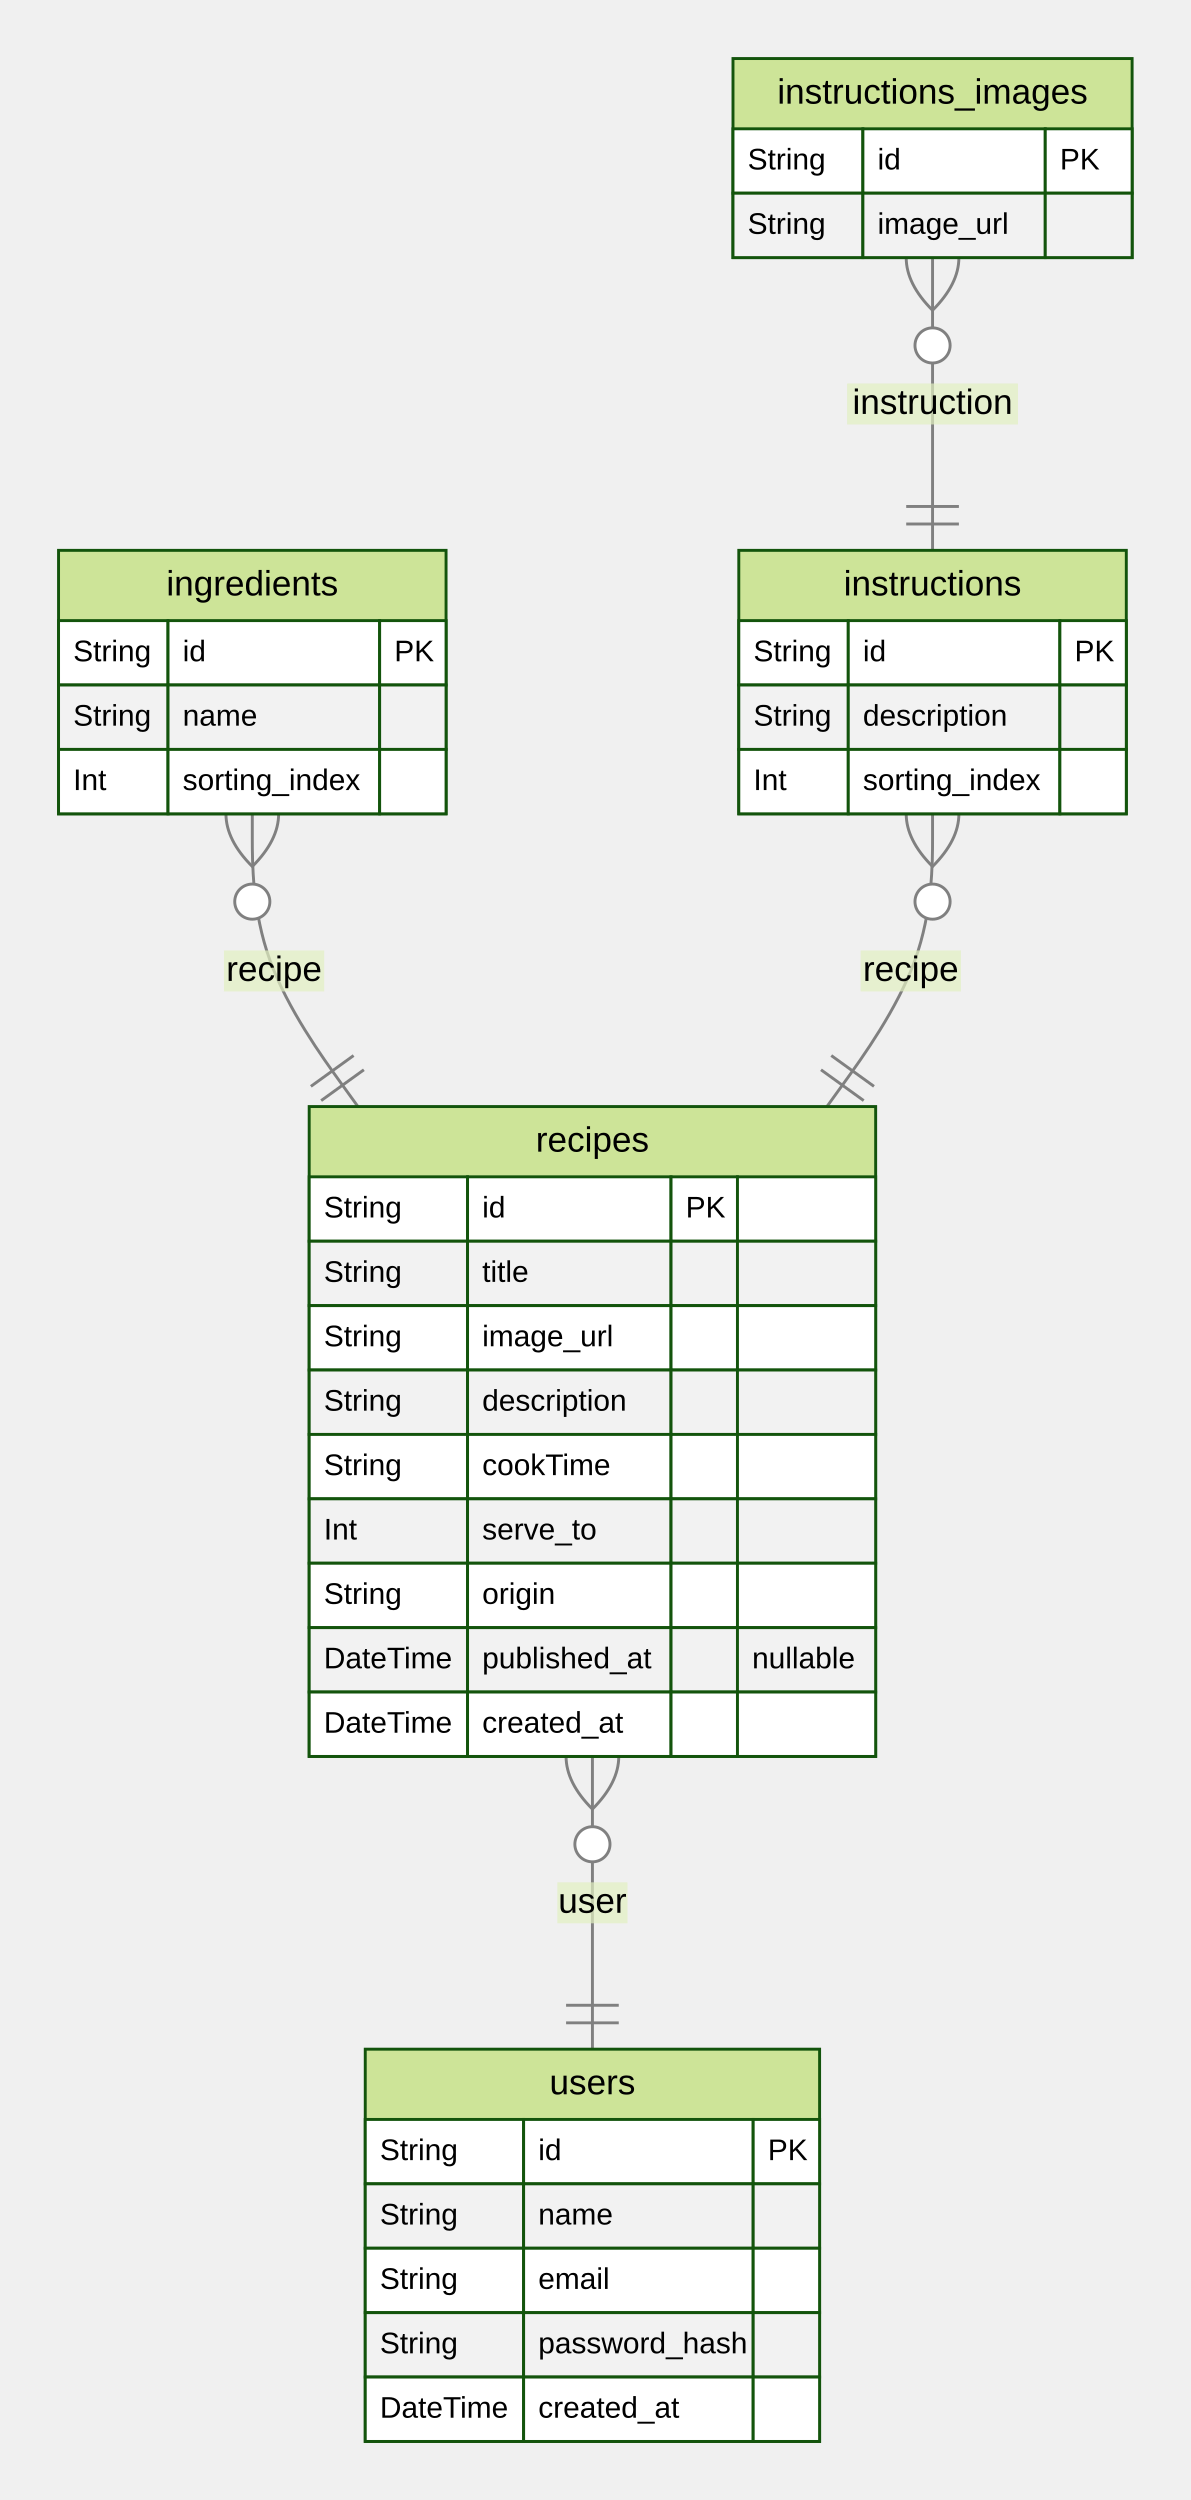
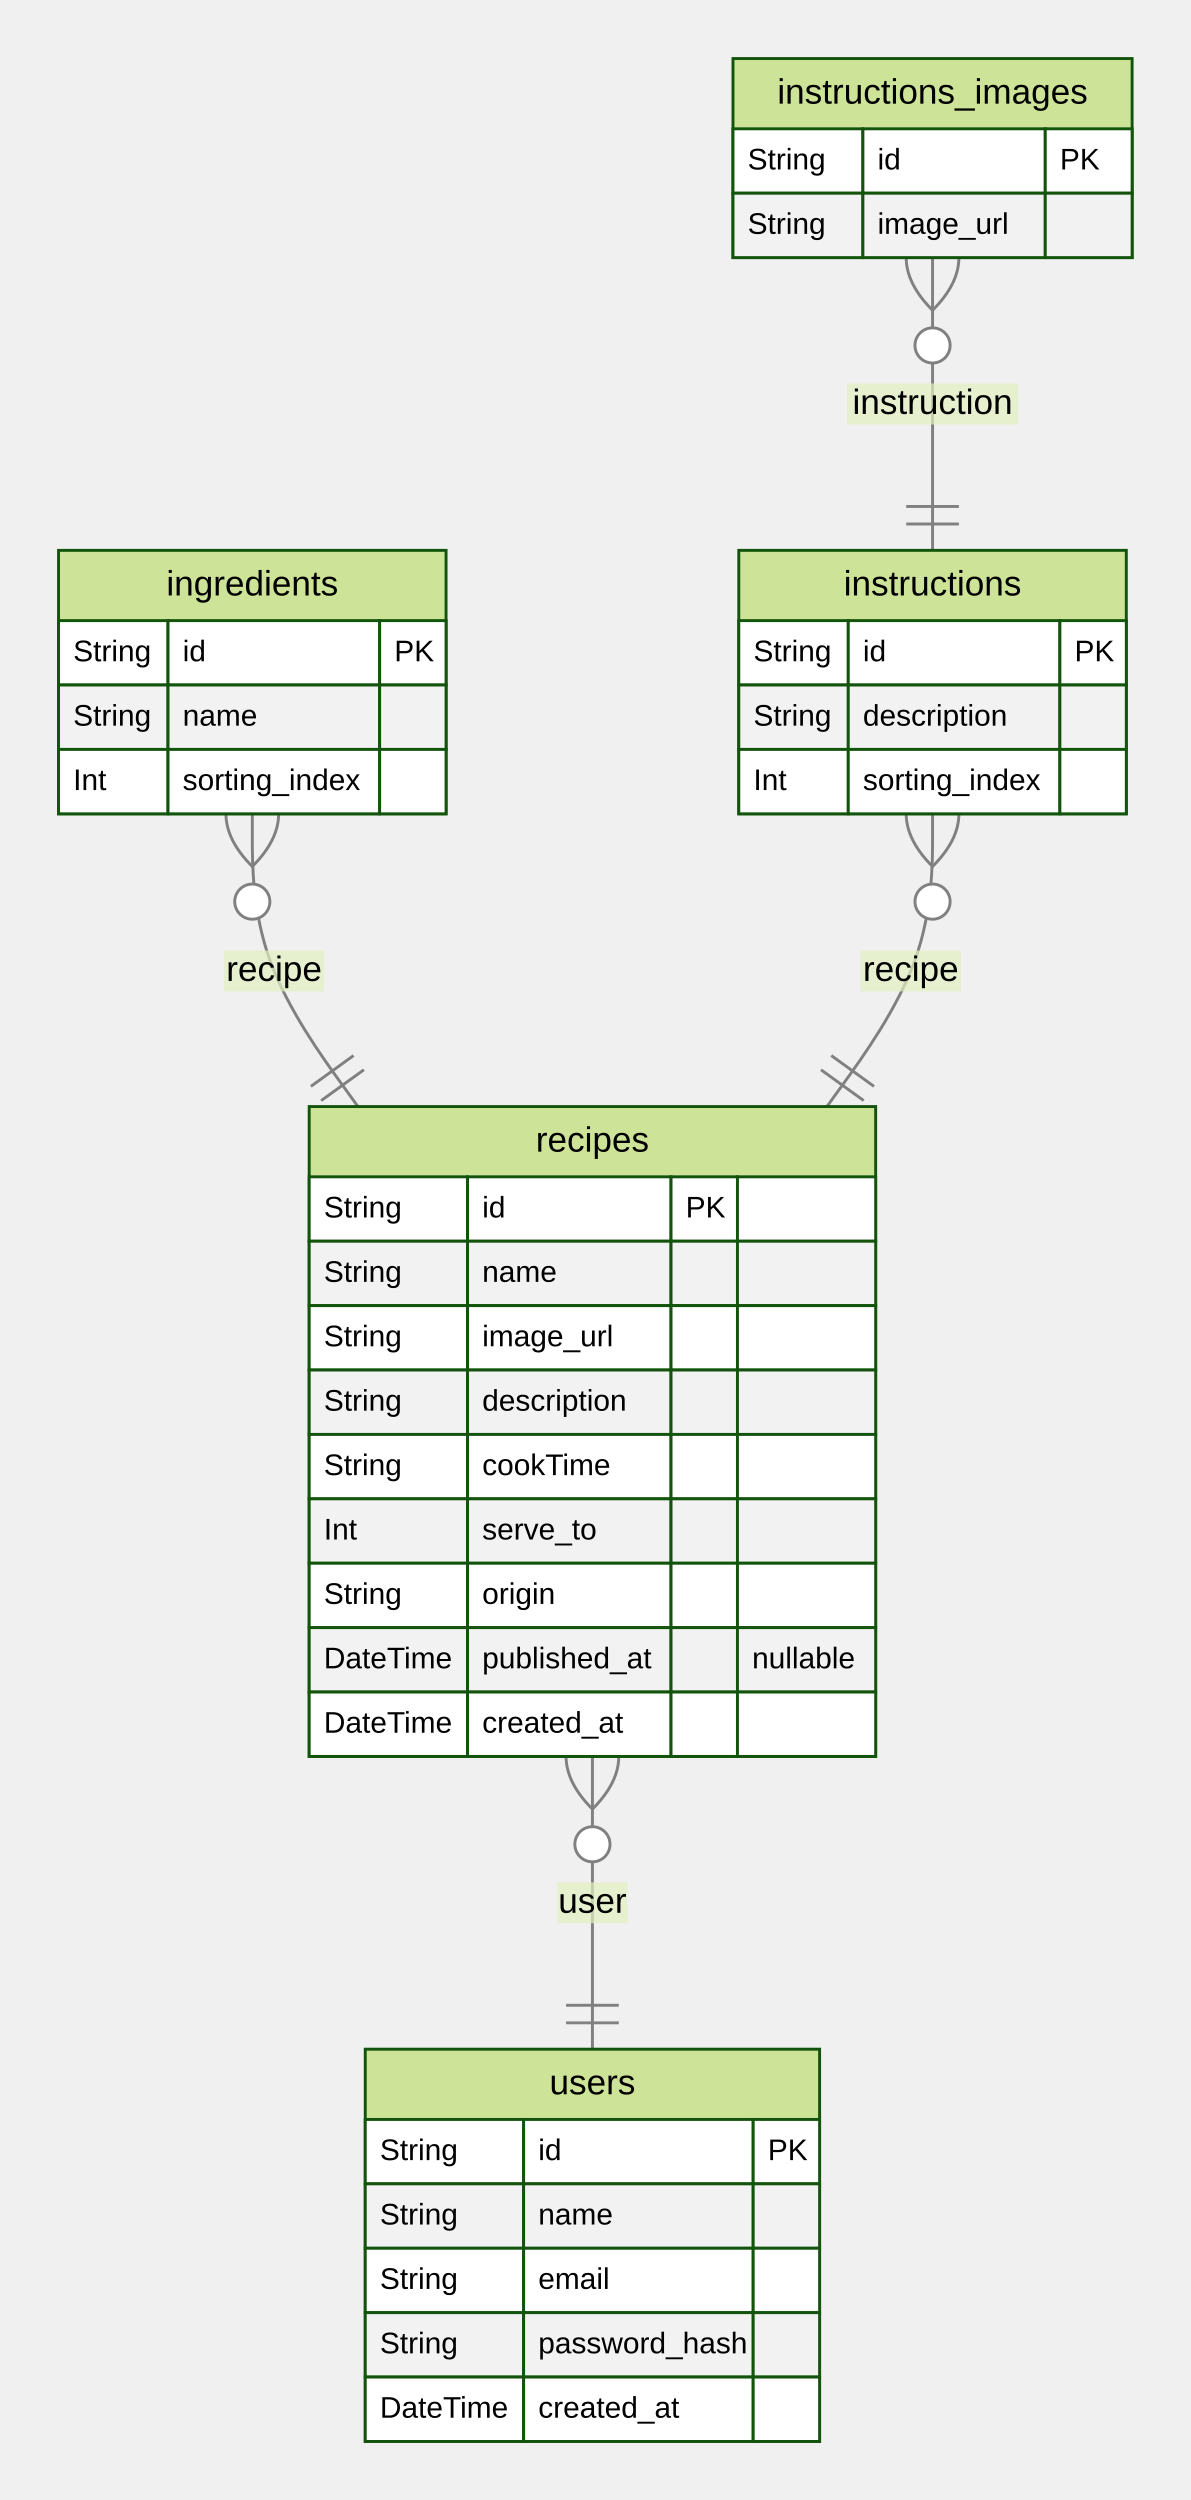
<svg xmlns="http://www.w3.org/2000/svg" aria-roledescription="er" role="graphics-document document" viewBox="0 0 406.728 854" style="max-width: 406.728px; background-color: white;" width="100%" id="mermaid-0">
  <style>#mermaid-0{font-family:"trebuchet ms",verdana,arial,sans-serif;font-size:16px;fill:#000000;}#mermaid-0 .error-icon{fill:#552222;}#mermaid-0 .error-text{fill:#552222;stroke:#552222;}#mermaid-0 .edge-thickness-normal{stroke-width:2px;}#mermaid-0 .edge-thickness-thick{stroke-width:3.5px;}#mermaid-0 .edge-pattern-solid{stroke-dasharray:0;}#mermaid-0 .edge-pattern-dashed{stroke-dasharray:3;}#mermaid-0 .edge-pattern-dotted{stroke-dasharray:2;}#mermaid-0 .marker{fill:#000000;stroke:#000000;}#mermaid-0 .marker.cross{stroke:#000000;}#mermaid-0 svg{font-family:"trebuchet ms",verdana,arial,sans-serif;font-size:16px;}#mermaid-0 .entityBox{fill:#cde498;stroke:#13540c;}#mermaid-0 .attributeBoxOdd{fill:#ffffff;stroke:#13540c;}#mermaid-0 .attributeBoxEven{fill:#f2f2f2;stroke:#13540c;}#mermaid-0 .relationshipLabelBox{fill:hsl(78.158, 58.462%, 84.51%);opacity:0.7;background-color:hsl(78.158, 58.462%, 84.51%);}#mermaid-0 .relationshipLabelBox rect{opacity:0.5;}#mermaid-0 .relationshipLine{stroke:#000000;}#mermaid-0 .entityTitleText{text-anchor:middle;font-size:18px;fill:#000000;}#mermaid-0 :root{--mermaid-font-family:"trebuchet ms",verdana,arial,sans-serif;}</style>
  <g />
  <defs>
    <marker orient="auto" markerHeight="18" markerWidth="18" refY="9" refX="0" id="ONLY_ONE_START">
      <path d="M9,0 L9,18 M15,0 L15,18" fill="none" stroke="gray" />
    </marker>
  </defs>
  <defs>
    <marker orient="auto" markerHeight="18" markerWidth="18" refY="9" refX="18" id="ONLY_ONE_END">
      <path d="M3,0 L3,18 M9,0 L9,18" fill="none" stroke="gray" />
    </marker>
  </defs>
  <defs>
    <marker orient="auto" markerHeight="18" markerWidth="30" refY="9" refX="0" id="ZERO_OR_ONE_START">
      <circle r="6" cy="9" cx="21" fill="white" stroke="gray" />
      <path d="M9,0 L9,18" fill="none" stroke="gray" />
    </marker>
  </defs>
  <defs>
    <marker orient="auto" markerHeight="18" markerWidth="30" refY="9" refX="30" id="ZERO_OR_ONE_END">
      <circle r="6" cy="9" cx="9" fill="white" stroke="gray" />
      <path d="M21,0 L21,18" fill="none" stroke="gray" />
    </marker>
  </defs>
  <defs>
    <marker orient="auto" markerHeight="36" markerWidth="45" refY="18" refX="18" id="ONE_OR_MORE_START">
      <path d="M0,18 Q 18,0 36,18 Q 18,36 0,18 M42,9 L42,27" fill="none" stroke="gray" />
    </marker>
  </defs>
  <defs>
    <marker orient="auto" markerHeight="36" markerWidth="45" refY="18" refX="27" id="ONE_OR_MORE_END">
      <path d="M3,9 L3,27 M9,18 Q27,0 45,18 Q27,36 9,18" fill="none" stroke="gray" />
    </marker>
  </defs>
  <defs>
    <marker orient="auto" markerHeight="36" markerWidth="57" refY="18" refX="18" id="ZERO_OR_MORE_START">
      <circle r="6" cy="18" cx="48" fill="white" stroke="gray" />
      <path d="M0,18 Q18,0 36,18 Q18,36 0,18" fill="none" stroke="gray" />
    </marker>
  </defs>
  <defs>
    <marker orient="auto" markerHeight="36" markerWidth="57" refY="18" refX="39" id="ZERO_OR_MORE_END">
      <circle r="6" cy="18" cx="9" fill="white" stroke="gray" />
      <path d="M21,18 Q39,0 57,18 Q39,36 21,18" fill="none" stroke="gray" />
    </marker>
  </defs>
  <path style="stroke: gray; fill: none;" marker-start="url(#ZERO_OR_MORE_START)" marker-end="url(#ONLY_ONE_END)" d="M202.373,600L202.373,608.333C202.373,616.667,202.373,633.333,202.373,650C202.373,666.667,202.373,683.333,202.373,691.667L202.373,700" class="er relationshipLine" />
  <path style="stroke: gray; fill: none;" marker-start="url(#ZERO_OR_MORE_START)" marker-end="url(#ONLY_ONE_END)" d="M86.186,278L86.186,286.333C86.186,294.667,86.186,311.333,92.2,328C98.214,344.667,110.242,361.333,116.255,369.667L122.269,378" class="er relationshipLine" />
  <path style="stroke: gray; fill: none;" marker-start="url(#ZERO_OR_MORE_START)" marker-end="url(#ONLY_ONE_END)" d="M318.559,278L318.559,286.333C318.559,294.667,318.559,311.333,312.546,328C306.532,344.667,294.504,361.333,288.49,369.667L282.477,378" class="er relationshipLine" />
  <path style="stroke: gray; fill: none;" marker-start="url(#ZERO_OR_MORE_START)" marker-end="url(#ONLY_ONE_END)" d="M318.559,88L318.559,96.333C318.559,104.667,318.559,121.333,318.559,138C318.559,154.667,318.559,171.333,318.559,179.667L318.559,188" class="er relationshipLine" />
  <g transform="translate(124.7712,700 )" id="entity-users-33ae1e26-be31-5c1d-bf65-e859e9d0308e">
    <rect height="134" width="155.203" y="0" x="0" class="er entityBox" />
    <text style="dominant-baseline: middle; text-anchor: middle; font-size: 12px;" transform="translate(77.60168,12)" y="0" x="0" id="text-entity-users-33ae1e26-be31-5c1d-bf65-e859e9d0308e" class="er entityLabel">users</text>
    <rect height="22" width="54.096" y="24" x="0" class="er attributeBoxOdd" />
    <text style="dominant-baseline: middle; font-size: 10.2px;" transform="translate(5,35)" y="0" x="0" id="text-entity-users-33ae1e26-be31-5c1d-bf65-e859e9d0308e-attr-1-type" class="er entityLabel">String</text>
    <rect height="22" width="78.42" y="24" x="54.096" class="er attributeBoxOdd" />
    <text style="dominant-baseline: middle; font-size: 10.2px;" transform="translate(59.09555,35)" y="0" x="0" id="text-entity-users-33ae1e26-be31-5c1d-bf65-e859e9d0308e-attr-1-name" class="er entityLabel">id</text>
    <rect height="22" width="22.688" y="24" x="132.516" class="er attributeBoxOdd" />
    <text style="dominant-baseline: middle; font-size: 10.2px;" transform="translate(137.5157,35)" y="0" x="0" id="text-entity-users-33ae1e26-be31-5c1d-bf65-e859e9d0308e-attr-1-key" class="er entityLabel">PK</text>
    <rect height="22" width="54.096" y="46" x="0" class="er attributeBoxEven" />
    <text style="dominant-baseline: middle; font-size: 10.2px;" transform="translate(5,57)" y="0" x="0" id="text-entity-users-33ae1e26-be31-5c1d-bf65-e859e9d0308e-attr-2-type" class="er entityLabel">String</text>
    <rect height="22" width="78.42" y="46" x="54.096" class="er attributeBoxEven" />
    <text style="dominant-baseline: middle; font-size: 10.2px;" transform="translate(59.09555,57)" y="0" x="0" id="text-entity-users-33ae1e26-be31-5c1d-bf65-e859e9d0308e-attr-2-name" class="er entityLabel">name</text>
    <rect height="22" width="22.688" y="46" x="132.516" class="er attributeBoxEven" />
    <text style="dominant-baseline: middle; font-size: 10.2px;" transform="translate(137.5157,57)" y="0" x="0" id="text-entity-users-33ae1e26-be31-5c1d-bf65-e859e9d0308e-attr-2-key" class="er entityLabel" />
    <rect height="22" width="54.096" y="68" x="0" class="er attributeBoxOdd" />
    <text style="dominant-baseline: middle; font-size: 10.2px;" transform="translate(5,79)" y="0" x="0" id="text-entity-users-33ae1e26-be31-5c1d-bf65-e859e9d0308e-attr-3-type" class="er entityLabel">String</text>
    <rect height="22" width="78.42" y="68" x="54.096" class="er attributeBoxOdd" />
    <text style="dominant-baseline: middle; font-size: 10.2px;" transform="translate(59.09555,79)" y="0" x="0" id="text-entity-users-33ae1e26-be31-5c1d-bf65-e859e9d0308e-attr-3-name" class="er entityLabel">email</text>
    <rect height="22" width="22.688" y="68" x="132.516" class="er attributeBoxOdd" />
    <text style="dominant-baseline: middle; font-size: 10.2px;" transform="translate(137.5157,79)" y="0" x="0" id="text-entity-users-33ae1e26-be31-5c1d-bf65-e859e9d0308e-attr-3-key" class="er entityLabel" />
    <rect height="22" width="54.096" y="90" x="0" class="er attributeBoxEven" />
    <text style="dominant-baseline: middle; font-size: 10.2px;" transform="translate(5,101)" y="0" x="0" id="text-entity-users-33ae1e26-be31-5c1d-bf65-e859e9d0308e-attr-4-type" class="er entityLabel">String</text>
    <rect height="22" width="78.42" y="90" x="54.096" class="er attributeBoxEven" />
    <text style="dominant-baseline: middle; font-size: 10.2px;" transform="translate(59.09555,101)" y="0" x="0" id="text-entity-users-33ae1e26-be31-5c1d-bf65-e859e9d0308e-attr-4-name" class="er entityLabel">password_hash</text>
    <rect height="22" width="22.688" y="90" x="132.516" class="er attributeBoxEven" />
    <text style="dominant-baseline: middle; font-size: 10.2px;" transform="translate(137.5157,101)" y="0" x="0" id="text-entity-users-33ae1e26-be31-5c1d-bf65-e859e9d0308e-attr-4-key" class="er entityLabel" />
    <rect height="22" width="54.096" y="112" x="0" class="er attributeBoxOdd" />
    <text style="dominant-baseline: middle; font-size: 10.2px;" transform="translate(5,123)" y="0" x="0" id="text-entity-users-33ae1e26-be31-5c1d-bf65-e859e9d0308e-attr-5-type" class="er entityLabel">DateTime</text>
    <rect height="22" width="78.42" y="112" x="54.096" class="er attributeBoxOdd" />
    <text style="dominant-baseline: middle; font-size: 10.2px;" transform="translate(59.09555,123)" y="0" x="0" id="text-entity-users-33ae1e26-be31-5c1d-bf65-e859e9d0308e-attr-5-name" class="er entityLabel">created_at</text>
    <rect height="22" width="22.688" y="112" x="132.516" class="er attributeBoxOdd" />
    <text style="dominant-baseline: middle; font-size: 10.2px;" transform="translate(137.5157,123)" y="0" x="0" id="text-entity-users-33ae1e26-be31-5c1d-bf65-e859e9d0308e-attr-5-key" class="er entityLabel" />
  </g>
  <g transform="translate(105.6194,378 )" id="entity-recipes-a5ca788f-a331-5d10-85c8-bc4e94e9a03f">
    <rect height="222" width="193.507" y="0" x="0" class="er entityBox" />
    <text style="dominant-baseline: middle; text-anchor: middle; font-size: 12px;" transform="translate(96.75346,12)" y="0" x="0" id="text-entity-recipes-a5ca788f-a331-5d10-85c8-bc4e94e9a03f" class="er entityLabel">recipes</text>
    <rect height="22" width="54.096" y="24" x="0" class="er attributeBoxOdd" />
    <text style="dominant-baseline: middle; font-size: 10.2px;" transform="translate(5,35)" y="0" x="0" id="text-entity-recipes-a5ca788f-a331-5d10-85c8-bc4e94e9a03f-attr-1-type" class="er entityLabel">String</text>
    <rect height="22" width="69.511" y="24" x="54.096" class="er attributeBoxOdd" />
    <text style="dominant-baseline: middle; font-size: 10.2px;" transform="translate(59.09555,35)" y="0" x="0" id="text-entity-recipes-a5ca788f-a331-5d10-85c8-bc4e94e9a03f-attr-1-name" class="er entityLabel">id</text>
    <rect height="22" width="22.688" y="24" x="123.607" class="er attributeBoxOdd" />
    <text style="dominant-baseline: middle; font-size: 10.2px;" transform="translate(128.6067,35)" y="0" x="0" id="text-entity-recipes-a5ca788f-a331-5d10-85c8-bc4e94e9a03f-attr-1-key" class="er entityLabel">PK</text>
    <rect height="22" width="47.213" y="24" x="146.294" class="er attributeBoxOdd" />
    <text style="dominant-baseline: middle; font-size: 10.2px;" transform="translate(151.2944,35)" y="0" x="0" id="text-entity-recipes-a5ca788f-a331-5d10-85c8-bc4e94e9a03f-attr-1-comment" class="er entityLabel" />
    <rect height="22" width="54.096" y="46" x="0" class="er attributeBoxEven" />
    <text style="dominant-baseline: middle; font-size: 10.2px;" transform="translate(5,57)" y="0" x="0" id="text-entity-recipes-a5ca788f-a331-5d10-85c8-bc4e94e9a03f-attr-2-type" class="er entityLabel">String</text>
    <rect height="22" width="69.511" y="46" x="54.096" class="er attributeBoxEven" />
-     <text style="dominant-baseline: middle; font-size: 10.2px;" transform="translate(59.09555,57)" y="0" x="0" id="text-entity-recipes-a5ca788f-a331-5d10-85c8-bc4e94e9a03f-attr-2-name" class="er entityLabel">title</text>
+     <text style="dominant-baseline: middle; font-size: 10.2px;" transform="translate(59.09555,57)" y="0" x="0" id="text-entity-recipes-a5ca788f-a331-5d10-85c8-bc4e94e9a03f-attr-2-name" class="er entityLabel">name</text>
    <rect height="22" width="22.688" y="46" x="123.607" class="er attributeBoxEven" />
    <text style="dominant-baseline: middle; font-size: 10.2px;" transform="translate(128.6067,57)" y="0" x="0" id="text-entity-recipes-a5ca788f-a331-5d10-85c8-bc4e94e9a03f-attr-2-key" class="er entityLabel" />
    <rect height="22" width="47.213" y="46" x="146.294" class="er attributeBoxEven" />
    <text style="dominant-baseline: middle; font-size: 10.2px;" transform="translate(151.2944,57)" y="0" x="0" id="text-entity-recipes-a5ca788f-a331-5d10-85c8-bc4e94e9a03f-attr-2-comment" class="er entityLabel" />
    <rect height="22" width="54.096" y="68" x="0" class="er attributeBoxOdd" />
    <text style="dominant-baseline: middle; font-size: 10.2px;" transform="translate(5,79)" y="0" x="0" id="text-entity-recipes-a5ca788f-a331-5d10-85c8-bc4e94e9a03f-attr-3-type" class="er entityLabel">String</text>
    <rect height="22" width="69.511" y="68" x="54.096" class="er attributeBoxOdd" />
    <text style="dominant-baseline: middle; font-size: 10.2px;" transform="translate(59.09555,79)" y="0" x="0" id="text-entity-recipes-a5ca788f-a331-5d10-85c8-bc4e94e9a03f-attr-3-name" class="er entityLabel">image_url</text>
    <rect height="22" width="22.688" y="68" x="123.607" class="er attributeBoxOdd" />
    <text style="dominant-baseline: middle; font-size: 10.2px;" transform="translate(128.6067,79)" y="0" x="0" id="text-entity-recipes-a5ca788f-a331-5d10-85c8-bc4e94e9a03f-attr-3-key" class="er entityLabel" />
    <rect height="22" width="47.213" y="68" x="146.294" class="er attributeBoxOdd" />
    <text style="dominant-baseline: middle; font-size: 10.2px;" transform="translate(151.2944,79)" y="0" x="0" id="text-entity-recipes-a5ca788f-a331-5d10-85c8-bc4e94e9a03f-attr-3-comment" class="er entityLabel" />
    <rect height="22" width="54.096" y="90" x="0" class="er attributeBoxEven" />
    <text style="dominant-baseline: middle; font-size: 10.2px;" transform="translate(5,101)" y="0" x="0" id="text-entity-recipes-a5ca788f-a331-5d10-85c8-bc4e94e9a03f-attr-4-type" class="er entityLabel">String</text>
    <rect height="22" width="69.511" y="90" x="54.096" class="er attributeBoxEven" />
    <text style="dominant-baseline: middle; font-size: 10.2px;" transform="translate(59.09555,101)" y="0" x="0" id="text-entity-recipes-a5ca788f-a331-5d10-85c8-bc4e94e9a03f-attr-4-name" class="er entityLabel">description</text>
    <rect height="22" width="22.688" y="90" x="123.607" class="er attributeBoxEven" />
    <text style="dominant-baseline: middle; font-size: 10.2px;" transform="translate(128.6067,101)" y="0" x="0" id="text-entity-recipes-a5ca788f-a331-5d10-85c8-bc4e94e9a03f-attr-4-key" class="er entityLabel" />
    <rect height="22" width="47.213" y="90" x="146.294" class="er attributeBoxEven" />
    <text style="dominant-baseline: middle; font-size: 10.2px;" transform="translate(151.2944,101)" y="0" x="0" id="text-entity-recipes-a5ca788f-a331-5d10-85c8-bc4e94e9a03f-attr-4-comment" class="er entityLabel" />
    <rect height="22" width="54.096" y="112" x="0" class="er attributeBoxOdd" />
    <text style="dominant-baseline: middle; font-size: 10.2px;" transform="translate(5,123)" y="0" x="0" id="text-entity-recipes-a5ca788f-a331-5d10-85c8-bc4e94e9a03f-attr-5-type" class="er entityLabel">String</text>
    <rect height="22" width="69.511" y="112" x="54.096" class="er attributeBoxOdd" />
    <text style="dominant-baseline: middle; font-size: 10.2px;" transform="translate(59.09555,123)" y="0" x="0" id="text-entity-recipes-a5ca788f-a331-5d10-85c8-bc4e94e9a03f-attr-5-name" class="er entityLabel">cookTime</text>
    <rect height="22" width="22.688" y="112" x="123.607" class="er attributeBoxOdd" />
    <text style="dominant-baseline: middle; font-size: 10.2px;" transform="translate(128.6067,123)" y="0" x="0" id="text-entity-recipes-a5ca788f-a331-5d10-85c8-bc4e94e9a03f-attr-5-key" class="er entityLabel" />
    <rect height="22" width="47.213" y="112" x="146.294" class="er attributeBoxOdd" />
    <text style="dominant-baseline: middle; font-size: 10.2px;" transform="translate(151.2944,123)" y="0" x="0" id="text-entity-recipes-a5ca788f-a331-5d10-85c8-bc4e94e9a03f-attr-5-comment" class="er entityLabel" />
    <rect height="22" width="54.096" y="134" x="0" class="er attributeBoxEven" />
    <text style="dominant-baseline: middle; font-size: 10.2px;" transform="translate(5,145)" y="0" x="0" id="text-entity-recipes-a5ca788f-a331-5d10-85c8-bc4e94e9a03f-attr-6-type" class="er entityLabel">Int</text>
    <rect height="22" width="69.511" y="134" x="54.096" class="er attributeBoxEven" />
    <text style="dominant-baseline: middle; font-size: 10.2px;" transform="translate(59.09555,145)" y="0" x="0" id="text-entity-recipes-a5ca788f-a331-5d10-85c8-bc4e94e9a03f-attr-6-name" class="er entityLabel">serve_to</text>
    <rect height="22" width="22.688" y="134" x="123.607" class="er attributeBoxEven" />
    <text style="dominant-baseline: middle; font-size: 10.2px;" transform="translate(128.6067,145)" y="0" x="0" id="text-entity-recipes-a5ca788f-a331-5d10-85c8-bc4e94e9a03f-attr-6-key" class="er entityLabel" />
    <rect height="22" width="47.213" y="134" x="146.294" class="er attributeBoxEven" />
    <text style="dominant-baseline: middle; font-size: 10.2px;" transform="translate(151.2944,145)" y="0" x="0" id="text-entity-recipes-a5ca788f-a331-5d10-85c8-bc4e94e9a03f-attr-6-comment" class="er entityLabel" />
    <rect height="22" width="54.096" y="156" x="0" class="er attributeBoxOdd" />
    <text style="dominant-baseline: middle; font-size: 10.2px;" transform="translate(5,167)" y="0" x="0" id="text-entity-recipes-a5ca788f-a331-5d10-85c8-bc4e94e9a03f-attr-7-type" class="er entityLabel">String</text>
    <rect height="22" width="69.511" y="156" x="54.096" class="er attributeBoxOdd" />
    <text style="dominant-baseline: middle; font-size: 10.2px;" transform="translate(59.09555,167)" y="0" x="0" id="text-entity-recipes-a5ca788f-a331-5d10-85c8-bc4e94e9a03f-attr-7-name" class="er entityLabel">origin</text>
    <rect height="22" width="22.688" y="156" x="123.607" class="er attributeBoxOdd" />
    <text style="dominant-baseline: middle; font-size: 10.2px;" transform="translate(128.6067,167)" y="0" x="0" id="text-entity-recipes-a5ca788f-a331-5d10-85c8-bc4e94e9a03f-attr-7-key" class="er entityLabel" />
    <rect height="22" width="47.213" y="156" x="146.294" class="er attributeBoxOdd" />
    <text style="dominant-baseline: middle; font-size: 10.2px;" transform="translate(151.2944,167)" y="0" x="0" id="text-entity-recipes-a5ca788f-a331-5d10-85c8-bc4e94e9a03f-attr-7-comment" class="er entityLabel" />
    <rect height="22" width="54.096" y="178" x="0" class="er attributeBoxEven" />
    <text style="dominant-baseline: middle; font-size: 10.2px;" transform="translate(5,189)" y="0" x="0" id="text-entity-recipes-a5ca788f-a331-5d10-85c8-bc4e94e9a03f-attr-8-type" class="er entityLabel">DateTime</text>
    <rect height="22" width="69.511" y="178" x="54.096" class="er attributeBoxEven" />
    <text style="dominant-baseline: middle; font-size: 10.2px;" transform="translate(59.09555,189)" y="0" x="0" id="text-entity-recipes-a5ca788f-a331-5d10-85c8-bc4e94e9a03f-attr-8-name" class="er entityLabel">published_at</text>
    <rect height="22" width="22.688" y="178" x="123.607" class="er attributeBoxEven" />
    <text style="dominant-baseline: middle; font-size: 10.2px;" transform="translate(128.6067,189)" y="0" x="0" id="text-entity-recipes-a5ca788f-a331-5d10-85c8-bc4e94e9a03f-attr-8-key" class="er entityLabel" />
    <rect height="22" width="47.213" y="178" x="146.294" class="er attributeBoxEven" />
    <text style="dominant-baseline: middle; font-size: 10.2px;" transform="translate(151.2944,189)" y="0" x="0" id="text-entity-recipes-a5ca788f-a331-5d10-85c8-bc4e94e9a03f-attr-8-comment" class="er entityLabel">nullable</text>
    <rect height="22" width="54.096" y="200" x="0" class="er attributeBoxOdd" />
    <text style="dominant-baseline: middle; font-size: 10.2px;" transform="translate(5,211)" y="0" x="0" id="text-entity-recipes-a5ca788f-a331-5d10-85c8-bc4e94e9a03f-attr-9-type" class="er entityLabel">DateTime</text>
    <rect height="22" width="69.511" y="200" x="54.096" class="er attributeBoxOdd" />
    <text style="dominant-baseline: middle; font-size: 10.2px;" transform="translate(59.09555,211)" y="0" x="0" id="text-entity-recipes-a5ca788f-a331-5d10-85c8-bc4e94e9a03f-attr-9-name" class="er entityLabel">created_at</text>
    <rect height="22" width="22.688" y="200" x="123.607" class="er attributeBoxOdd" />
    <text style="dominant-baseline: middle; font-size: 10.2px;" transform="translate(128.6067,211)" y="0" x="0" id="text-entity-recipes-a5ca788f-a331-5d10-85c8-bc4e94e9a03f-attr-9-key" class="er entityLabel" />
    <rect height="22" width="47.213" y="200" x="146.294" class="er attributeBoxOdd" />
    <text style="dominant-baseline: middle; font-size: 10.2px;" transform="translate(151.2944,211)" y="0" x="0" id="text-entity-recipes-a5ca788f-a331-5d10-85c8-bc4e94e9a03f-attr-9-comment" class="er entityLabel" />
  </g>
  <g transform="translate(20,188 )" id="entity-ingredients-dfe1a7c5-69b2-5c12-85c0-2b122290a70f">
    <rect height="90" width="132.373" y="0" x="0" class="er entityBox" />
    <text style="dominant-baseline: middle; text-anchor: middle; font-size: 12px;" transform="translate(66.18645,12)" y="0" x="0" id="text-entity-ingredients-dfe1a7c5-69b2-5c12-85c0-2b122290a70f" class="er entityLabel">ingredients</text>
    <rect height="22" width="37.396" y="24" x="0" class="er attributeBoxOdd" />
    <text style="dominant-baseline: middle; font-size: 10.2px;" transform="translate(5,35)" y="0" x="0" id="text-entity-ingredients-dfe1a7c5-69b2-5c12-85c0-2b122290a70f-attr-1-type" class="er entityLabel">String</text>
    <rect height="22" width="72.289" y="24" x="37.396" class="er attributeBoxOdd" />
    <text style="dominant-baseline: middle; font-size: 10.2px;" transform="translate(42.39606,35)" y="0" x="0" id="text-entity-ingredients-dfe1a7c5-69b2-5c12-85c0-2b122290a70f-attr-1-name" class="er entityLabel">id</text>
    <rect height="22" width="22.688" y="24" x="109.685" class="er attributeBoxOdd" />
    <text style="dominant-baseline: middle; font-size: 10.2px;" transform="translate(114.6852,35)" y="0" x="0" id="text-entity-ingredients-dfe1a7c5-69b2-5c12-85c0-2b122290a70f-attr-1-key" class="er entityLabel">PK</text>
    <rect height="22" width="37.396" y="46" x="0" class="er attributeBoxEven" />
    <text style="dominant-baseline: middle; font-size: 10.2px;" transform="translate(5,57)" y="0" x="0" id="text-entity-ingredients-dfe1a7c5-69b2-5c12-85c0-2b122290a70f-attr-2-type" class="er entityLabel">String</text>
    <rect height="22" width="72.289" y="46" x="37.396" class="er attributeBoxEven" />
    <text style="dominant-baseline: middle; font-size: 10.2px;" transform="translate(42.39606,57)" y="0" x="0" id="text-entity-ingredients-dfe1a7c5-69b2-5c12-85c0-2b122290a70f-attr-2-name" class="er entityLabel">name</text>
    <rect height="22" width="22.688" y="46" x="109.685" class="er attributeBoxEven" />
    <text style="dominant-baseline: middle; font-size: 10.2px;" transform="translate(114.6852,57)" y="0" x="0" id="text-entity-ingredients-dfe1a7c5-69b2-5c12-85c0-2b122290a70f-attr-2-key" class="er entityLabel" />
    <rect height="22" width="37.396" y="68" x="0" class="er attributeBoxOdd" />
    <text style="dominant-baseline: middle; font-size: 10.2px;" transform="translate(5,79)" y="0" x="0" id="text-entity-ingredients-dfe1a7c5-69b2-5c12-85c0-2b122290a70f-attr-3-type" class="er entityLabel">Int</text>
    <rect height="22" width="72.289" y="68" x="37.396" class="er attributeBoxOdd" />
    <text style="dominant-baseline: middle; font-size: 10.2px;" transform="translate(42.39606,79)" y="0" x="0" id="text-entity-ingredients-dfe1a7c5-69b2-5c12-85c0-2b122290a70f-attr-3-name" class="er entityLabel">sorting_index</text>
    <rect height="22" width="22.688" y="68" x="109.685" class="er attributeBoxOdd" />
    <text style="dominant-baseline: middle; font-size: 10.2px;" transform="translate(114.6852,79)" y="0" x="0" id="text-entity-ingredients-dfe1a7c5-69b2-5c12-85c0-2b122290a70f-attr-3-key" class="er entityLabel" />
  </g>
  <g transform="translate(252.3729,188 )" id="entity-instructions-5795d2fb-3a34-5547-9eaf-cf482790a572">
    <rect height="90" width="132.373" y="0" x="0" class="er entityBox" />
    <text style="dominant-baseline: middle; text-anchor: middle; font-size: 12px;" transform="translate(66.18645,12)" y="0" x="0" id="text-entity-instructions-5795d2fb-3a34-5547-9eaf-cf482790a572" class="er entityLabel">instructions</text>
    <rect height="22" width="37.396" y="24" x="0" class="er attributeBoxOdd" />
    <text style="dominant-baseline: middle; font-size: 10.2px;" transform="translate(5,35)" y="0" x="0" id="text-entity-instructions-5795d2fb-3a34-5547-9eaf-cf482790a572-attr-1-type" class="er entityLabel">String</text>
    <rect height="22" width="72.289" y="24" x="37.396" class="er attributeBoxOdd" />
    <text style="dominant-baseline: middle; font-size: 10.2px;" transform="translate(42.39606,35)" y="0" x="0" id="text-entity-instructions-5795d2fb-3a34-5547-9eaf-cf482790a572-attr-1-name" class="er entityLabel">id</text>
    <rect height="22" width="22.688" y="24" x="109.685" class="er attributeBoxOdd" />
    <text style="dominant-baseline: middle; font-size: 10.2px;" transform="translate(114.6852,35)" y="0" x="0" id="text-entity-instructions-5795d2fb-3a34-5547-9eaf-cf482790a572-attr-1-key" class="er entityLabel">PK</text>
    <rect height="22" width="37.396" y="46" x="0" class="er attributeBoxEven" />
    <text style="dominant-baseline: middle; font-size: 10.2px;" transform="translate(5,57)" y="0" x="0" id="text-entity-instructions-5795d2fb-3a34-5547-9eaf-cf482790a572-attr-2-type" class="er entityLabel">String</text>
    <rect height="22" width="72.289" y="46" x="37.396" class="er attributeBoxEven" />
    <text style="dominant-baseline: middle; font-size: 10.2px;" transform="translate(42.39606,57)" y="0" x="0" id="text-entity-instructions-5795d2fb-3a34-5547-9eaf-cf482790a572-attr-2-name" class="er entityLabel">description</text>
    <rect height="22" width="22.688" y="46" x="109.685" class="er attributeBoxEven" />
    <text style="dominant-baseline: middle; font-size: 10.2px;" transform="translate(114.6852,57)" y="0" x="0" id="text-entity-instructions-5795d2fb-3a34-5547-9eaf-cf482790a572-attr-2-key" class="er entityLabel" />
    <rect height="22" width="37.396" y="68" x="0" class="er attributeBoxOdd" />
    <text style="dominant-baseline: middle; font-size: 10.2px;" transform="translate(5,79)" y="0" x="0" id="text-entity-instructions-5795d2fb-3a34-5547-9eaf-cf482790a572-attr-3-type" class="er entityLabel">Int</text>
    <rect height="22" width="72.289" y="68" x="37.396" class="er attributeBoxOdd" />
    <text style="dominant-baseline: middle; font-size: 10.2px;" transform="translate(42.39606,79)" y="0" x="0" id="text-entity-instructions-5795d2fb-3a34-5547-9eaf-cf482790a572-attr-3-name" class="er entityLabel">sorting_index</text>
    <rect height="22" width="22.688" y="68" x="109.685" class="er attributeBoxOdd" />
    <text style="dominant-baseline: middle; font-size: 10.2px;" transform="translate(114.6852,79)" y="0" x="0" id="text-entity-instructions-5795d2fb-3a34-5547-9eaf-cf482790a572-attr-3-key" class="er entityLabel" />
  </g>
  <g transform="translate(250.3904,20 )" id="entity-instructionsimages-578cc592-500c-5f68-aa4d-de4c59a0134f">
    <rect height="68" width="136.338" y="0" x="0" class="er entityBox" />
    <text style="dominant-baseline: middle; text-anchor: middle; font-size: 12px;" transform="translate(68.16895,12)" y="0" x="0" id="text-entity-instructionsimages-578cc592-500c-5f68-aa4d-de4c59a0134f" class="er entityLabel">instructions_images</text>
    <rect height="22" width="44.377" y="24" x="0" class="er attributeBoxOdd" />
    <text style="dominant-baseline: middle; font-size: 10.2px;" transform="translate(5,35)" y="0" x="0" id="text-entity-instructionsimages-578cc592-500c-5f68-aa4d-de4c59a0134f-attr-1-type" class="er entityLabel">String</text>
    <rect height="22" width="62.293" y="24" x="44.377" class="er attributeBoxOdd" />
    <text style="dominant-baseline: middle; font-size: 10.2px;" transform="translate(49.37661,35)" y="0" x="0" id="text-entity-instructionsimages-578cc592-500c-5f68-aa4d-de4c59a0134f-attr-1-name" class="er entityLabel">id</text>
    <rect height="22" width="29.668" y="24" x="106.67" class="er attributeBoxOdd" />
    <text style="dominant-baseline: middle; font-size: 10.2px;" transform="translate(111.6697,35)" y="0" x="0" id="text-entity-instructionsimages-578cc592-500c-5f68-aa4d-de4c59a0134f-attr-1-key" class="er entityLabel">PK</text>
    <rect height="22" width="44.377" y="46" x="0" class="er attributeBoxEven" />
    <text style="dominant-baseline: middle; font-size: 10.2px;" transform="translate(5,57)" y="0" x="0" id="text-entity-instructionsimages-578cc592-500c-5f68-aa4d-de4c59a0134f-attr-2-type" class="er entityLabel">String</text>
    <rect height="22" width="62.293" y="46" x="44.377" class="er attributeBoxEven" />
    <text style="dominant-baseline: middle; font-size: 10.2px;" transform="translate(49.37661,57)" y="0" x="0" id="text-entity-instructionsimages-578cc592-500c-5f68-aa4d-de4c59a0134f-attr-2-name" class="er entityLabel">image_url</text>
    <rect height="22" width="29.668" y="46" x="106.67" class="er attributeBoxEven" />
    <text style="dominant-baseline: middle; font-size: 10.2px;" transform="translate(111.6697,57)" y="0" x="0" id="text-entity-instructionsimages-578cc592-500c-5f68-aa4d-de4c59a0134f-attr-2-key" class="er entityLabel" />
  </g>
  <rect height="14" width="23.959" y="643" x="190.393" class="er relationshipLabelBox" />
  <text style="text-anchor: middle; dominant-baseline: middle; font-size: 12px;" y="650" x="202.373" id="rel1" class="er relationshipLabel">user</text>
  <rect height="14" width="34.258" y="324.678" x="76.493" class="er relationshipLabelBox" />
  <text style="text-anchor: middle; dominant-baseline: middle; font-size: 12px;" y="331.678" x="93.622" id="rel2" class="er relationshipLabel">recipe</text>
  <rect height="14" width="34.258" y="324.678" x="293.995" class="er relationshipLabelBox" />
  <text style="text-anchor: middle; dominant-baseline: middle; font-size: 12px;" y="331.678" x="311.124" id="rel3" class="er relationshipLabel">recipe</text>
  <rect height="14" width="58.375" y="131" x="289.372" class="er relationshipLabelBox" />
  <text style="text-anchor: middle; dominant-baseline: middle; font-size: 12px;" y="138" x="318.559" id="rel4" class="er relationshipLabel">instruction</text>
</svg>
